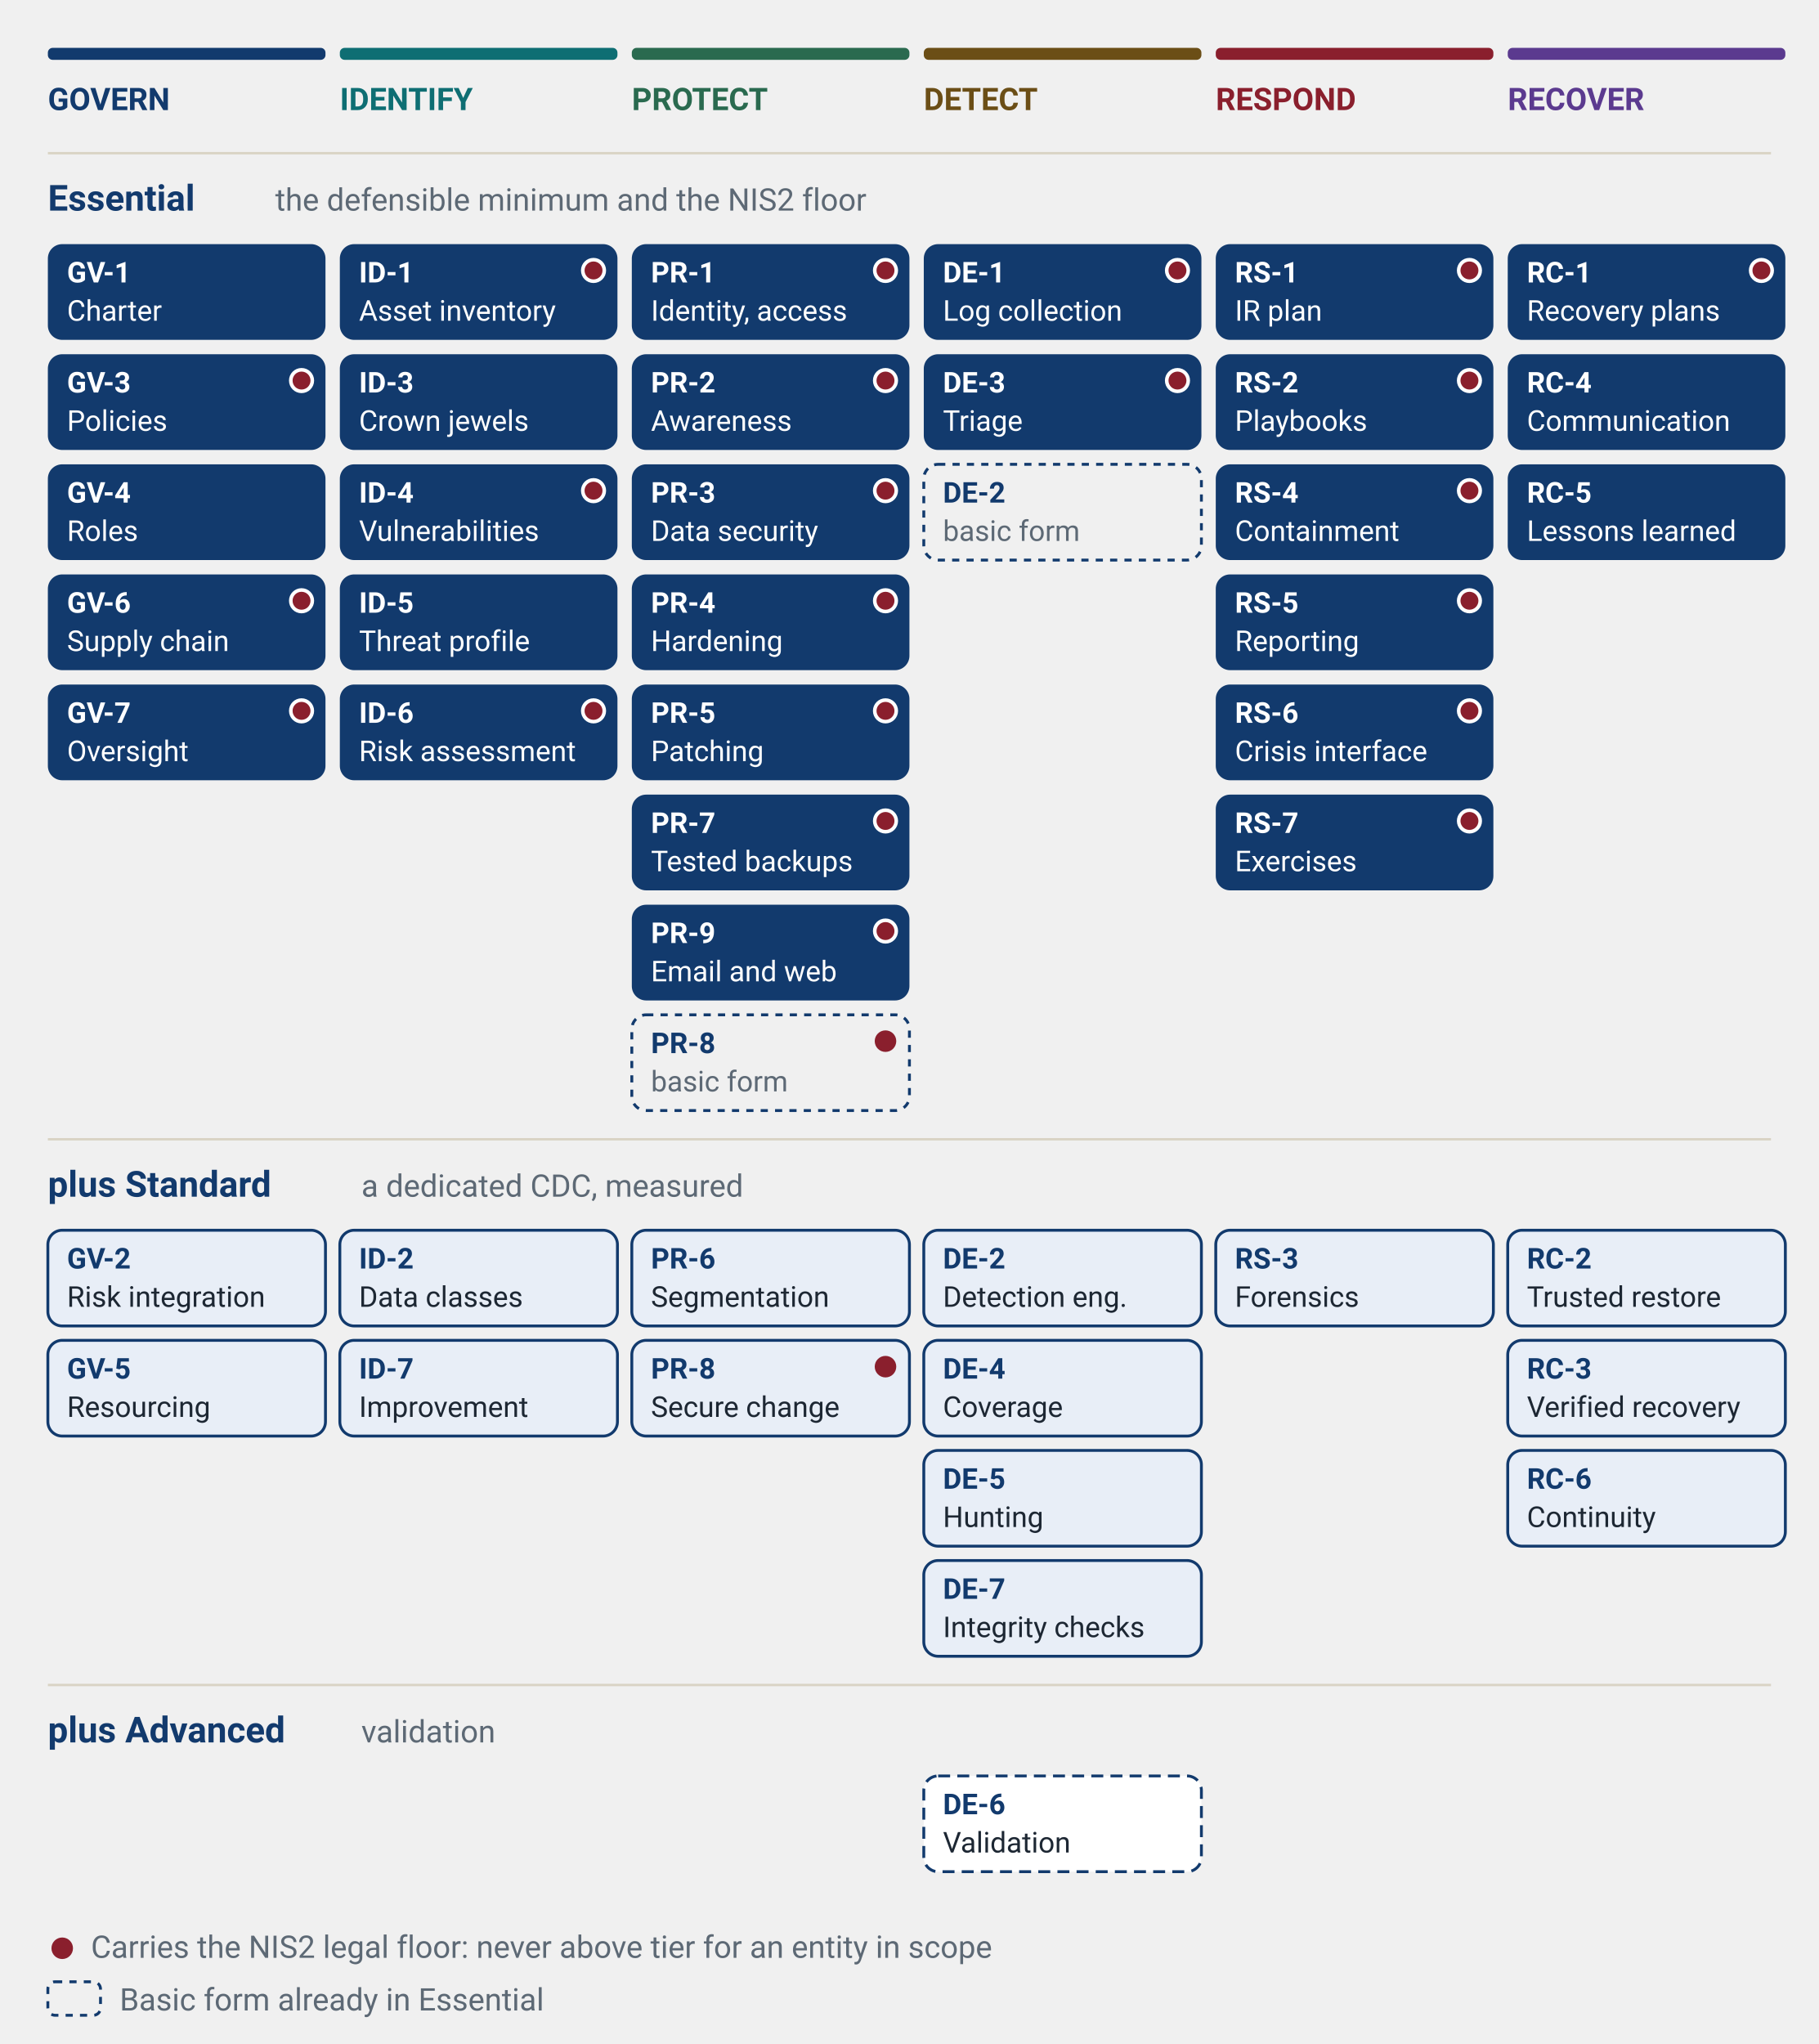
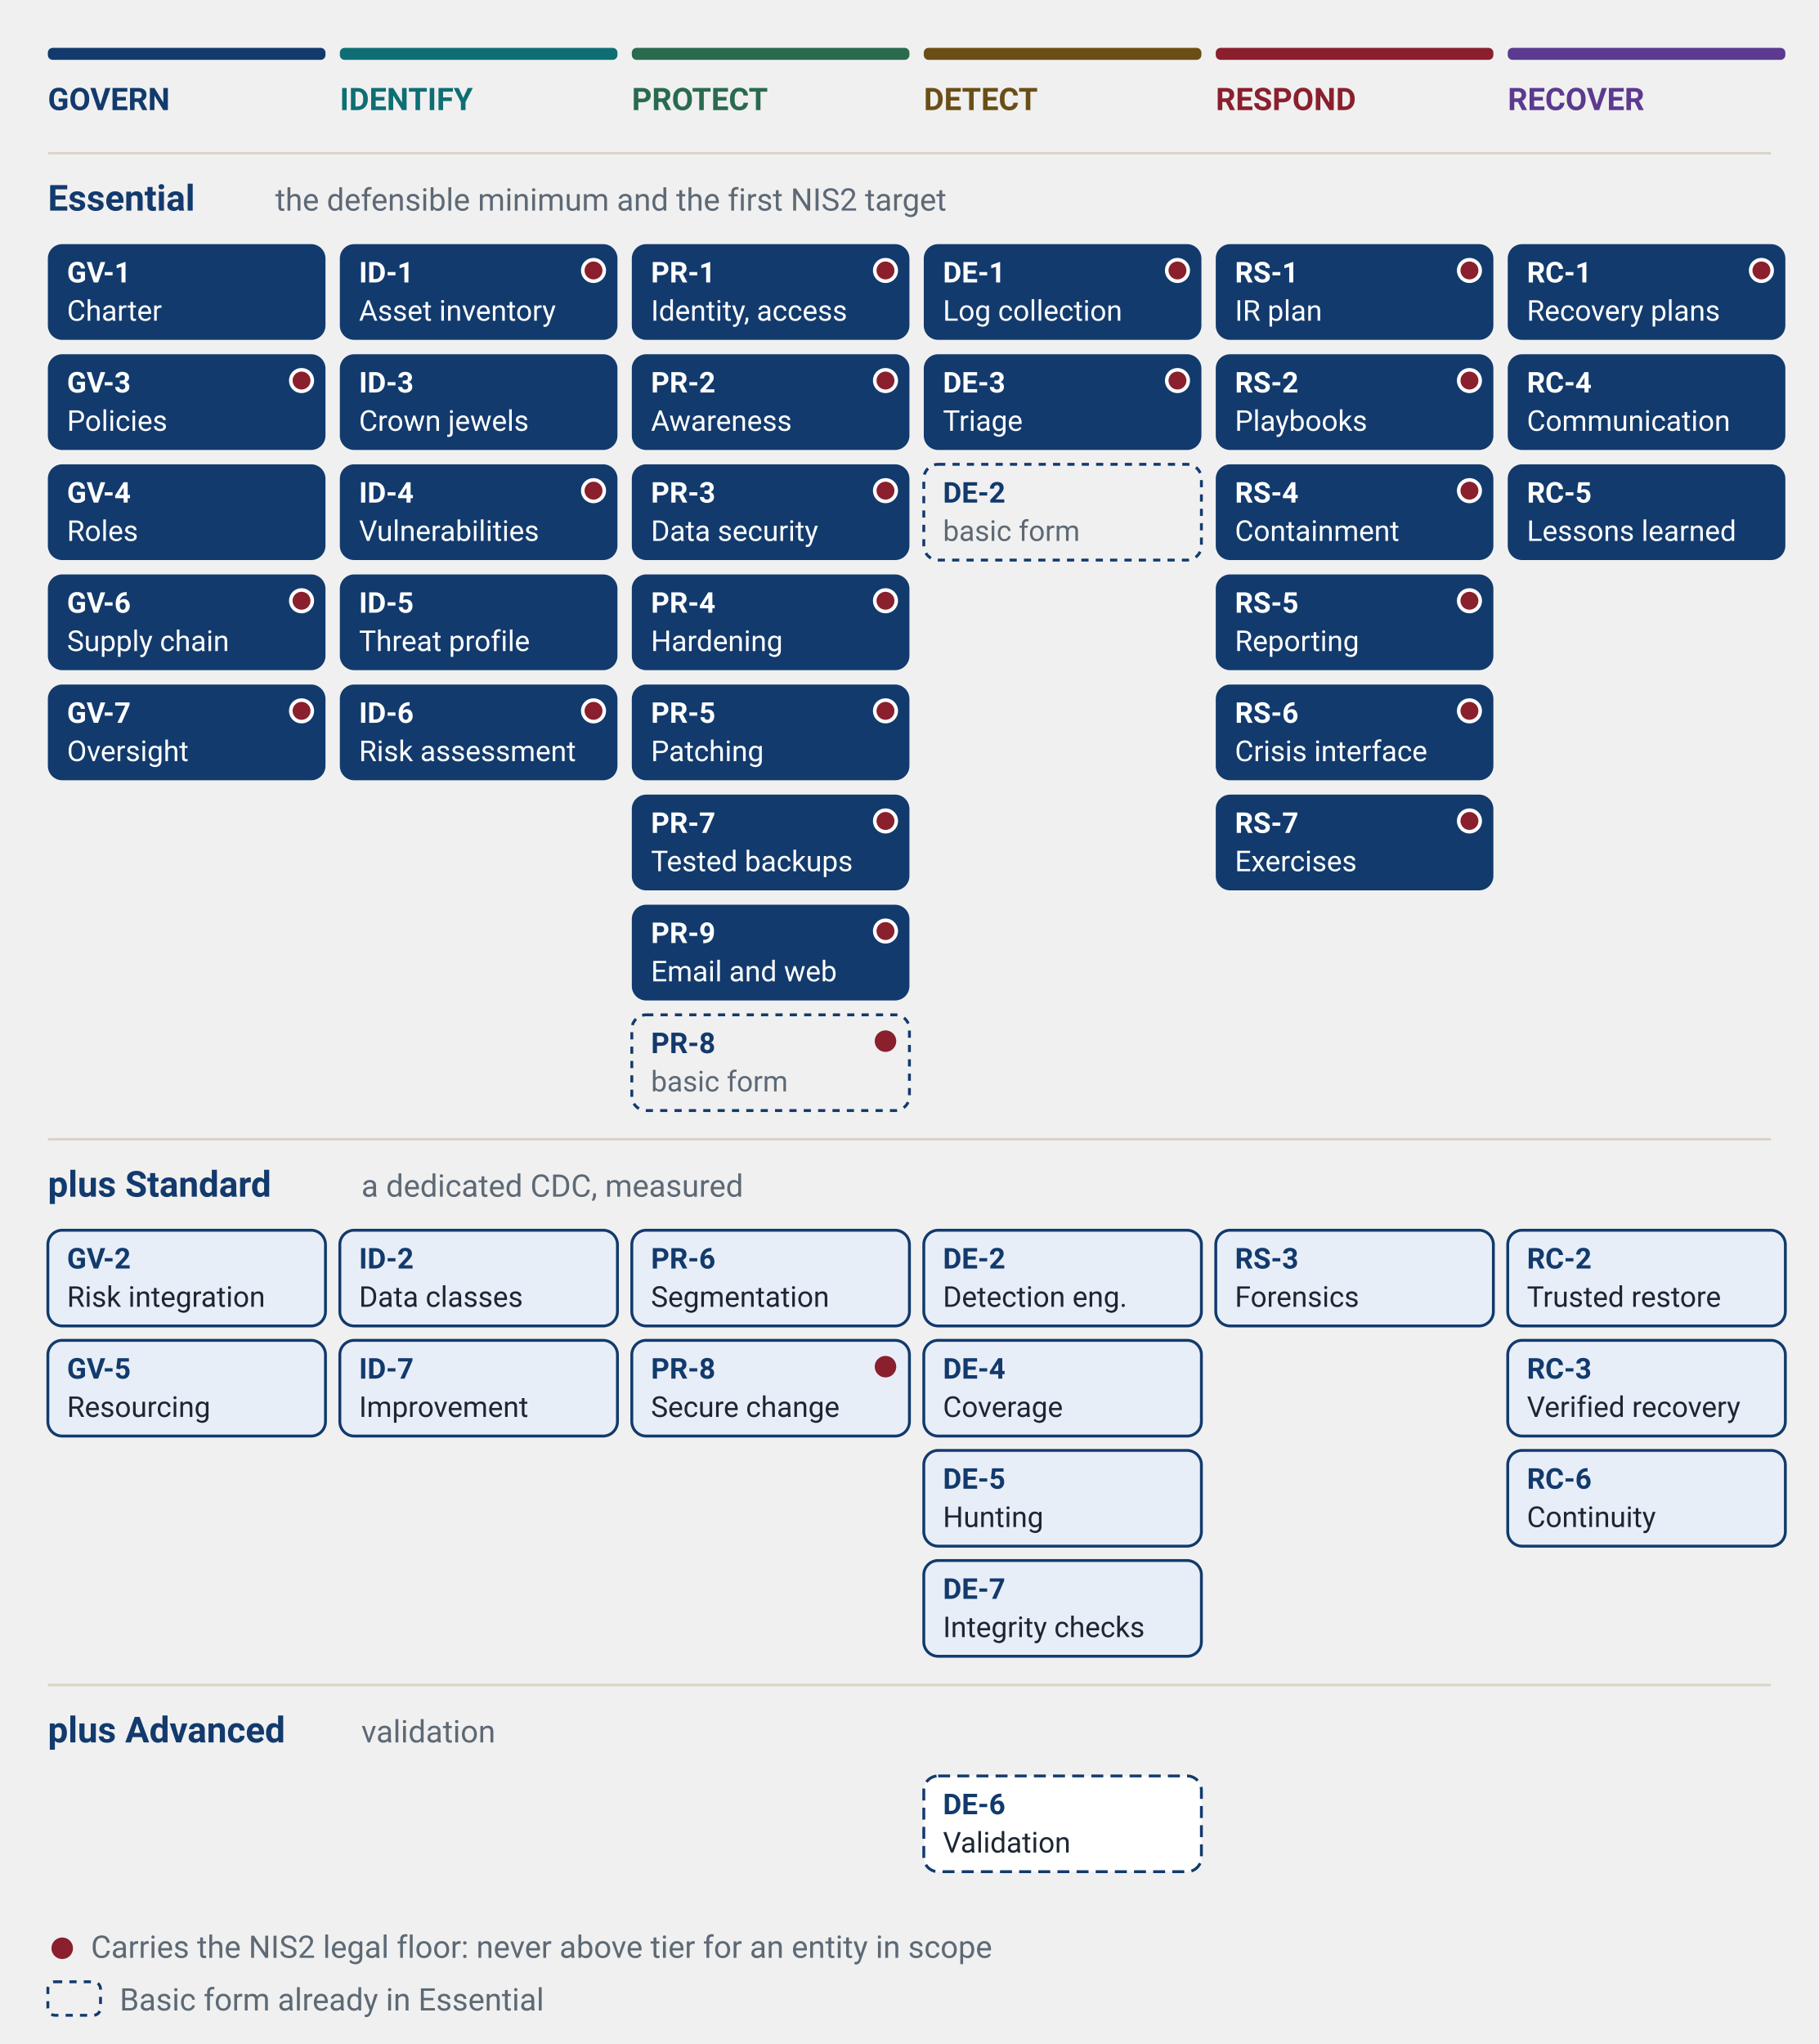
<svg xmlns="http://www.w3.org/2000/svg" viewBox="0 0 760 854" width="760" height="854" role="img" aria-labelledby="title desc" font-family="'IBM Plex Sans', -apple-system, 'Segoe UI', Roboto, Helvetica, Arial, sans-serif">
  <defs>
    <marker id="arr" viewBox="0 0 10 10" refX="9" refY="5" markerWidth="7" markerHeight="7" orient="auto-start-reverse">
      <path d="M0,0 L10,5 L0,10 z" fill="#5d6975" />
    </marker>
    <marker id="arr-eu" viewBox="0 0 10 10" refX="9" refY="5" markerWidth="7" markerHeight="7" orient="auto-start-reverse">
      <path d="M0,0 L10,5 L0,10 z" fill="#123a6d" />
    </marker>
  </defs>
  <rect x="20" y="20" width="116" height="5" rx="2" fill="#123a6d" />
  <text x="20" y="46" font-size="13" font-weight="700" fill="#123a6d" text-anchor="start">GOVERN</text>
  <rect x="142" y="20" width="116" height="5" rx="2" fill="#0e6e73" />
  <text x="142" y="46" font-size="13" font-weight="700" fill="#0e6e73" text-anchor="start">IDENTIFY</text>
  <rect x="264" y="20" width="116" height="5" rx="2" fill="#2a6a4f" />
  <text x="264" y="46" font-size="13" font-weight="700" fill="#2a6a4f" text-anchor="start">PROTECT</text>
  <rect x="386" y="20" width="116" height="5" rx="2" fill="#6b4e16" />
  <text x="386" y="46" font-size="13" font-weight="700" fill="#6b4e16" text-anchor="start">DETECT</text>
  <rect x="508" y="20" width="116" height="5" rx="2" fill="#8a1f2d" />
  <text x="508" y="46" font-size="13" font-weight="700" fill="#8a1f2d" text-anchor="start">RESPOND</text>
  <rect x="630" y="20" width="116" height="5" rx="2" fill="#5b3a8f" />
  <text x="630" y="46" font-size="13" font-weight="700" fill="#5b3a8f" text-anchor="start">RECOVER</text>
  <line x1="20" y1="64" x2="740" y2="64" stroke="#d9d3c4" />
  <text x="20" y="88" font-size="15" font-weight="600" fill="#123a6d" text-anchor="start">Essential</text>
-   <text x="115" y="88" font-size="13" font-weight="400" fill="#5d6975" text-anchor="start">the defensible minimum and the NIS2 floor</text>
+   <text x="115" y="88" font-size="13" font-weight="400" fill="#5d6975" text-anchor="start">the defensible minimum and the first NIS2 target</text>
  <rect x="20" y="102" width="116" height="40" rx="6" fill="#123a6d" />
  <text x="28" y="118" font-size="12" font-weight="700" fill="#ffffff" text-anchor="start">GV-1</text>
  <text x="28" y="134" font-size="12" font-weight="400" fill="#ffffff" text-anchor="start">Charter</text>
  <rect x="20" y="148" width="116" height="40" rx="6" fill="#123a6d" />
  <text x="28" y="164" font-size="12" font-weight="700" fill="#ffffff" text-anchor="start">GV-3</text>
  <text x="28" y="180" font-size="12" font-weight="400" fill="#ffffff" text-anchor="start">Policies</text>
  <circle cx="126" cy="159" r="4.5" fill="#8a1f2d" stroke="#ffffff" stroke-width="1.5" />
  <rect x="20" y="194" width="116" height="40" rx="6" fill="#123a6d" />
  <text x="28" y="210" font-size="12" font-weight="700" fill="#ffffff" text-anchor="start">GV-4</text>
  <text x="28" y="226" font-size="12" font-weight="400" fill="#ffffff" text-anchor="start">Roles</text>
  <rect x="20" y="240" width="116" height="40" rx="6" fill="#123a6d" />
  <text x="28" y="256" font-size="12" font-weight="700" fill="#ffffff" text-anchor="start">GV-6</text>
  <text x="28" y="272" font-size="12" font-weight="400" fill="#ffffff" text-anchor="start">Supply chain</text>
  <circle cx="126" cy="251" r="4.5" fill="#8a1f2d" stroke="#ffffff" stroke-width="1.5" />
  <rect x="20" y="286" width="116" height="40" rx="6" fill="#123a6d" />
  <text x="28" y="302" font-size="12" font-weight="700" fill="#ffffff" text-anchor="start">GV-7</text>
  <text x="28" y="318" font-size="12" font-weight="400" fill="#ffffff" text-anchor="start">Oversight</text>
  <circle cx="126" cy="297" r="4.5" fill="#8a1f2d" stroke="#ffffff" stroke-width="1.5" />
  <rect x="142" y="102" width="116" height="40" rx="6" fill="#123a6d" />
  <text x="150" y="118" font-size="12" font-weight="700" fill="#ffffff" text-anchor="start">ID-1</text>
  <text x="150" y="134" font-size="12" font-weight="400" fill="#ffffff" text-anchor="start">Asset inventory</text>
  <circle cx="248" cy="113" r="4.5" fill="#8a1f2d" stroke="#ffffff" stroke-width="1.5" />
  <rect x="142" y="148" width="116" height="40" rx="6" fill="#123a6d" />
  <text x="150" y="164" font-size="12" font-weight="700" fill="#ffffff" text-anchor="start">ID-3</text>
  <text x="150" y="180" font-size="12" font-weight="400" fill="#ffffff" text-anchor="start">Crown jewels</text>
  <rect x="142" y="194" width="116" height="40" rx="6" fill="#123a6d" />
  <text x="150" y="210" font-size="12" font-weight="700" fill="#ffffff" text-anchor="start">ID-4</text>
  <text x="150" y="226" font-size="12" font-weight="400" fill="#ffffff" text-anchor="start">Vulnerabilities</text>
  <circle cx="248" cy="205" r="4.5" fill="#8a1f2d" stroke="#ffffff" stroke-width="1.5" />
  <rect x="142" y="240" width="116" height="40" rx="6" fill="#123a6d" />
  <text x="150" y="256" font-size="12" font-weight="700" fill="#ffffff" text-anchor="start">ID-5</text>
  <text x="150" y="272" font-size="12" font-weight="400" fill="#ffffff" text-anchor="start">Threat profile</text>
  <rect x="142" y="286" width="116" height="40" rx="6" fill="#123a6d" />
  <text x="150" y="302" font-size="12" font-weight="700" fill="#ffffff" text-anchor="start">ID-6</text>
  <text x="150" y="318" font-size="12" font-weight="400" fill="#ffffff" text-anchor="start">Risk assessment</text>
  <circle cx="248" cy="297" r="4.5" fill="#8a1f2d" stroke="#ffffff" stroke-width="1.5" />
  <rect x="264" y="102" width="116" height="40" rx="6" fill="#123a6d" />
  <text x="272" y="118" font-size="12" font-weight="700" fill="#ffffff" text-anchor="start">PR-1</text>
  <text x="272" y="134" font-size="12" font-weight="400" fill="#ffffff" text-anchor="start">Identity, access</text>
  <circle cx="370" cy="113" r="4.5" fill="#8a1f2d" stroke="#ffffff" stroke-width="1.5" />
  <rect x="264" y="148" width="116" height="40" rx="6" fill="#123a6d" />
  <text x="272" y="164" font-size="12" font-weight="700" fill="#ffffff" text-anchor="start">PR-2</text>
  <text x="272" y="180" font-size="12" font-weight="400" fill="#ffffff" text-anchor="start">Awareness</text>
  <circle cx="370" cy="159" r="4.5" fill="#8a1f2d" stroke="#ffffff" stroke-width="1.5" />
  <rect x="264" y="194" width="116" height="40" rx="6" fill="#123a6d" />
  <text x="272" y="210" font-size="12" font-weight="700" fill="#ffffff" text-anchor="start">PR-3</text>
  <text x="272" y="226" font-size="12" font-weight="400" fill="#ffffff" text-anchor="start">Data security</text>
  <circle cx="370" cy="205" r="4.5" fill="#8a1f2d" stroke="#ffffff" stroke-width="1.5" />
  <rect x="264" y="240" width="116" height="40" rx="6" fill="#123a6d" />
  <text x="272" y="256" font-size="12" font-weight="700" fill="#ffffff" text-anchor="start">PR-4</text>
  <text x="272" y="272" font-size="12" font-weight="400" fill="#ffffff" text-anchor="start">Hardening</text>
  <circle cx="370" cy="251" r="4.5" fill="#8a1f2d" stroke="#ffffff" stroke-width="1.5" />
  <rect x="264" y="286" width="116" height="40" rx="6" fill="#123a6d" />
  <text x="272" y="302" font-size="12" font-weight="700" fill="#ffffff" text-anchor="start">PR-5</text>
  <text x="272" y="318" font-size="12" font-weight="400" fill="#ffffff" text-anchor="start">Patching</text>
  <circle cx="370" cy="297" r="4.5" fill="#8a1f2d" stroke="#ffffff" stroke-width="1.5" />
  <rect x="264" y="332" width="116" height="40" rx="6" fill="#123a6d" />
  <text x="272" y="348" font-size="12" font-weight="700" fill="#ffffff" text-anchor="start">PR-7</text>
  <text x="272" y="364" font-size="12" font-weight="400" fill="#ffffff" text-anchor="start">Tested backups</text>
  <circle cx="370" cy="343" r="4.5" fill="#8a1f2d" stroke="#ffffff" stroke-width="1.5" />
  <rect x="264" y="378" width="116" height="40" rx="6" fill="#123a6d" />
  <text x="272" y="394" font-size="12" font-weight="700" fill="#ffffff" text-anchor="start">PR-9</text>
  <text x="272" y="410" font-size="12" font-weight="400" fill="#ffffff" text-anchor="start">Email and web</text>
  <circle cx="370" cy="389" r="4.5" fill="#8a1f2d" stroke="#ffffff" stroke-width="1.5" />
  <rect x="264" y="424" width="116" height="40" rx="6" fill="none" stroke="#123a6d" stroke-width="1.2" stroke-dasharray="3 3" />
  <text x="272" y="440" font-size="12" font-weight="700" fill="#123a6d" text-anchor="start">PR-8</text>
  <text x="272" y="456" font-size="12" font-weight="400" fill="#5d6975" text-anchor="start">basic form</text>
  <circle cx="370" cy="435" r="4.5" fill="#8a1f2d" stroke="none" stroke-width="1.5" />
  <rect x="386" y="102" width="116" height="40" rx="6" fill="#123a6d" />
  <text x="394" y="118" font-size="12" font-weight="700" fill="#ffffff" text-anchor="start">DE-1</text>
  <text x="394" y="134" font-size="12" font-weight="400" fill="#ffffff" text-anchor="start">Log collection</text>
  <circle cx="492" cy="113" r="4.5" fill="#8a1f2d" stroke="#ffffff" stroke-width="1.5" />
  <rect x="386" y="148" width="116" height="40" rx="6" fill="#123a6d" />
  <text x="394" y="164" font-size="12" font-weight="700" fill="#ffffff" text-anchor="start">DE-3</text>
  <text x="394" y="180" font-size="12" font-weight="400" fill="#ffffff" text-anchor="start">Triage</text>
  <circle cx="492" cy="159" r="4.5" fill="#8a1f2d" stroke="#ffffff" stroke-width="1.5" />
  <rect x="386" y="194" width="116" height="40" rx="6" fill="none" stroke="#123a6d" stroke-width="1.2" stroke-dasharray="3 3" />
  <text x="394" y="210" font-size="12" font-weight="700" fill="#123a6d" text-anchor="start">DE-2</text>
  <text x="394" y="226" font-size="12" font-weight="400" fill="#5d6975" text-anchor="start">basic form</text>
  <rect x="508" y="102" width="116" height="40" rx="6" fill="#123a6d" />
  <text x="516" y="118" font-size="12" font-weight="700" fill="#ffffff" text-anchor="start">RS-1</text>
  <text x="516" y="134" font-size="12" font-weight="400" fill="#ffffff" text-anchor="start">IR plan</text>
  <circle cx="614" cy="113" r="4.5" fill="#8a1f2d" stroke="#ffffff" stroke-width="1.5" />
  <rect x="508" y="148" width="116" height="40" rx="6" fill="#123a6d" />
  <text x="516" y="164" font-size="12" font-weight="700" fill="#ffffff" text-anchor="start">RS-2</text>
  <text x="516" y="180" font-size="12" font-weight="400" fill="#ffffff" text-anchor="start">Playbooks</text>
  <circle cx="614" cy="159" r="4.5" fill="#8a1f2d" stroke="#ffffff" stroke-width="1.5" />
  <rect x="508" y="194" width="116" height="40" rx="6" fill="#123a6d" />
  <text x="516" y="210" font-size="12" font-weight="700" fill="#ffffff" text-anchor="start">RS-4</text>
  <text x="516" y="226" font-size="12" font-weight="400" fill="#ffffff" text-anchor="start">Containment</text>
  <circle cx="614" cy="205" r="4.5" fill="#8a1f2d" stroke="#ffffff" stroke-width="1.5" />
  <rect x="508" y="240" width="116" height="40" rx="6" fill="#123a6d" />
  <text x="516" y="256" font-size="12" font-weight="700" fill="#ffffff" text-anchor="start">RS-5</text>
  <text x="516" y="272" font-size="12" font-weight="400" fill="#ffffff" text-anchor="start">Reporting</text>
  <circle cx="614" cy="251" r="4.5" fill="#8a1f2d" stroke="#ffffff" stroke-width="1.5" />
  <rect x="508" y="286" width="116" height="40" rx="6" fill="#123a6d" />
  <text x="516" y="302" font-size="12" font-weight="700" fill="#ffffff" text-anchor="start">RS-6</text>
  <text x="516" y="318" font-size="12" font-weight="400" fill="#ffffff" text-anchor="start">Crisis interface</text>
  <circle cx="614" cy="297" r="4.5" fill="#8a1f2d" stroke="#ffffff" stroke-width="1.5" />
  <rect x="508" y="332" width="116" height="40" rx="6" fill="#123a6d" />
  <text x="516" y="348" font-size="12" font-weight="700" fill="#ffffff" text-anchor="start">RS-7</text>
  <text x="516" y="364" font-size="12" font-weight="400" fill="#ffffff" text-anchor="start">Exercises</text>
  <circle cx="614" cy="343" r="4.5" fill="#8a1f2d" stroke="#ffffff" stroke-width="1.5" />
  <rect x="630" y="102" width="116" height="40" rx="6" fill="#123a6d" />
  <text x="638" y="118" font-size="12" font-weight="700" fill="#ffffff" text-anchor="start">RC-1</text>
  <text x="638" y="134" font-size="12" font-weight="400" fill="#ffffff" text-anchor="start">Recovery plans</text>
  <circle cx="736" cy="113" r="4.5" fill="#8a1f2d" stroke="#ffffff" stroke-width="1.5" />
  <rect x="630" y="148" width="116" height="40" rx="6" fill="#123a6d" />
  <text x="638" y="164" font-size="12" font-weight="700" fill="#ffffff" text-anchor="start">RC-4</text>
  <text x="638" y="180" font-size="12" font-weight="400" fill="#ffffff" text-anchor="start">Communication</text>
  <rect x="630" y="194" width="116" height="40" rx="6" fill="#123a6d" />
  <text x="638" y="210" font-size="12" font-weight="700" fill="#ffffff" text-anchor="start">RC-5</text>
  <text x="638" y="226" font-size="12" font-weight="400" fill="#ffffff" text-anchor="start">Lessons learned</text>
  <line x1="20" y1="476" x2="740" y2="476" stroke="#d9d3c4" />
  <text x="20" y="500" font-size="15" font-weight="600" fill="#123a6d" text-anchor="start">plus Standard</text>
  <text x="151" y="500" font-size="13" font-weight="400" fill="#5d6975" text-anchor="start">a dedicated CDC, measured</text>
  <rect x="20" y="514" width="116" height="40" rx="6" fill="#e8eef7" stroke="#123a6d" stroke-width="1.2" />
  <text x="28" y="530" font-size="12" font-weight="700" fill="#123a6d" text-anchor="start">GV-2</text>
  <text x="28" y="546" font-size="12" font-weight="400" fill="#1d2733" text-anchor="start">Risk integration</text>
  <rect x="20" y="560" width="116" height="40" rx="6" fill="#e8eef7" stroke="#123a6d" stroke-width="1.2" />
  <text x="28" y="576" font-size="12" font-weight="700" fill="#123a6d" text-anchor="start">GV-5</text>
  <text x="28" y="592" font-size="12" font-weight="400" fill="#1d2733" text-anchor="start">Resourcing</text>
  <rect x="142" y="514" width="116" height="40" rx="6" fill="#e8eef7" stroke="#123a6d" stroke-width="1.2" />
  <text x="150" y="530" font-size="12" font-weight="700" fill="#123a6d" text-anchor="start">ID-2</text>
  <text x="150" y="546" font-size="12" font-weight="400" fill="#1d2733" text-anchor="start">Data classes</text>
  <rect x="142" y="560" width="116" height="40" rx="6" fill="#e8eef7" stroke="#123a6d" stroke-width="1.2" />
  <text x="150" y="576" font-size="12" font-weight="700" fill="#123a6d" text-anchor="start">ID-7</text>
  <text x="150" y="592" font-size="12" font-weight="400" fill="#1d2733" text-anchor="start">Improvement</text>
  <rect x="264" y="514" width="116" height="40" rx="6" fill="#e8eef7" stroke="#123a6d" stroke-width="1.2" />
  <text x="272" y="530" font-size="12" font-weight="700" fill="#123a6d" text-anchor="start">PR-6</text>
  <text x="272" y="546" font-size="12" font-weight="400" fill="#1d2733" text-anchor="start">Segmentation</text>
  <rect x="264" y="560" width="116" height="40" rx="6" fill="#e8eef7" stroke="#123a6d" stroke-width="1.2" />
  <text x="272" y="576" font-size="12" font-weight="700" fill="#123a6d" text-anchor="start">PR-8</text>
  <text x="272" y="592" font-size="12" font-weight="400" fill="#1d2733" text-anchor="start">Secure change</text>
  <circle cx="370" cy="571" r="4.5" fill="#8a1f2d" stroke="none" stroke-width="1.5" />
  <rect x="386" y="514" width="116" height="40" rx="6" fill="#e8eef7" stroke="#123a6d" stroke-width="1.2" />
  <text x="394" y="530" font-size="12" font-weight="700" fill="#123a6d" text-anchor="start">DE-2</text>
  <text x="394" y="546" font-size="12" font-weight="400" fill="#1d2733" text-anchor="start">Detection eng.</text>
  <rect x="386" y="560" width="116" height="40" rx="6" fill="#e8eef7" stroke="#123a6d" stroke-width="1.2" />
  <text x="394" y="576" font-size="12" font-weight="700" fill="#123a6d" text-anchor="start">DE-4</text>
  <text x="394" y="592" font-size="12" font-weight="400" fill="#1d2733" text-anchor="start">Coverage</text>
  <rect x="386" y="606" width="116" height="40" rx="6" fill="#e8eef7" stroke="#123a6d" stroke-width="1.2" />
  <text x="394" y="622" font-size="12" font-weight="700" fill="#123a6d" text-anchor="start">DE-5</text>
  <text x="394" y="638" font-size="12" font-weight="400" fill="#1d2733" text-anchor="start">Hunting</text>
  <rect x="386" y="652" width="116" height="40" rx="6" fill="#e8eef7" stroke="#123a6d" stroke-width="1.2" />
  <text x="394" y="668" font-size="12" font-weight="700" fill="#123a6d" text-anchor="start">DE-7</text>
  <text x="394" y="684" font-size="12" font-weight="400" fill="#1d2733" text-anchor="start">Integrity checks</text>
  <rect x="508" y="514" width="116" height="40" rx="6" fill="#e8eef7" stroke="#123a6d" stroke-width="1.2" />
  <text x="516" y="530" font-size="12" font-weight="700" fill="#123a6d" text-anchor="start">RS-3</text>
  <text x="516" y="546" font-size="12" font-weight="400" fill="#1d2733" text-anchor="start">Forensics</text>
  <rect x="630" y="514" width="116" height="40" rx="6" fill="#e8eef7" stroke="#123a6d" stroke-width="1.2" />
  <text x="638" y="530" font-size="12" font-weight="700" fill="#123a6d" text-anchor="start">RC-2</text>
  <text x="638" y="546" font-size="12" font-weight="400" fill="#1d2733" text-anchor="start">Trusted restore</text>
  <rect x="630" y="560" width="116" height="40" rx="6" fill="#e8eef7" stroke="#123a6d" stroke-width="1.2" />
  <text x="638" y="576" font-size="12" font-weight="700" fill="#123a6d" text-anchor="start">RC-3</text>
  <text x="638" y="592" font-size="12" font-weight="400" fill="#1d2733" text-anchor="start">Verified recovery</text>
  <rect x="630" y="606" width="116" height="40" rx="6" fill="#e8eef7" stroke="#123a6d" stroke-width="1.2" />
  <text x="638" y="622" font-size="12" font-weight="700" fill="#123a6d" text-anchor="start">RC-6</text>
  <text x="638" y="638" font-size="12" font-weight="400" fill="#1d2733" text-anchor="start">Continuity</text>
  <line x1="20" y1="704" x2="740" y2="704" stroke="#d9d3c4" />
  <text x="20" y="728" font-size="15" font-weight="600" fill="#123a6d" text-anchor="start">plus Advanced</text>
  <text x="151" y="728" font-size="13" font-weight="400" fill="#5d6975" text-anchor="start">validation</text>
  <rect x="386" y="742" width="116" height="40" rx="6" fill="#ffffff" stroke="#123a6d" stroke-width="1.2" stroke-dasharray="5 3" />
  <text x="394" y="758" font-size="12" font-weight="700" fill="#123a6d" text-anchor="start">DE-6</text>
  <text x="394" y="774" font-size="12" font-weight="400" fill="#1d2733" text-anchor="start">Validation</text>
  <circle cx="26" cy="814" r="4.5" fill="#8a1f2d" />
  <text x="38" y="818" font-size="13" font-weight="400" fill="#5d6975" text-anchor="start">Carries the NIS2 legal floor: never above tier for an entity in scope</text>
  <rect x="20" y="828" width="22" height="14" rx="3" fill="none" stroke="#123a6d" stroke-width="1.2" stroke-dasharray="3 3" />
  <text x="50" y="840" font-size="13" font-weight="400" fill="#5d6975" text-anchor="start">Basic form already in Essential</text>
</svg>
